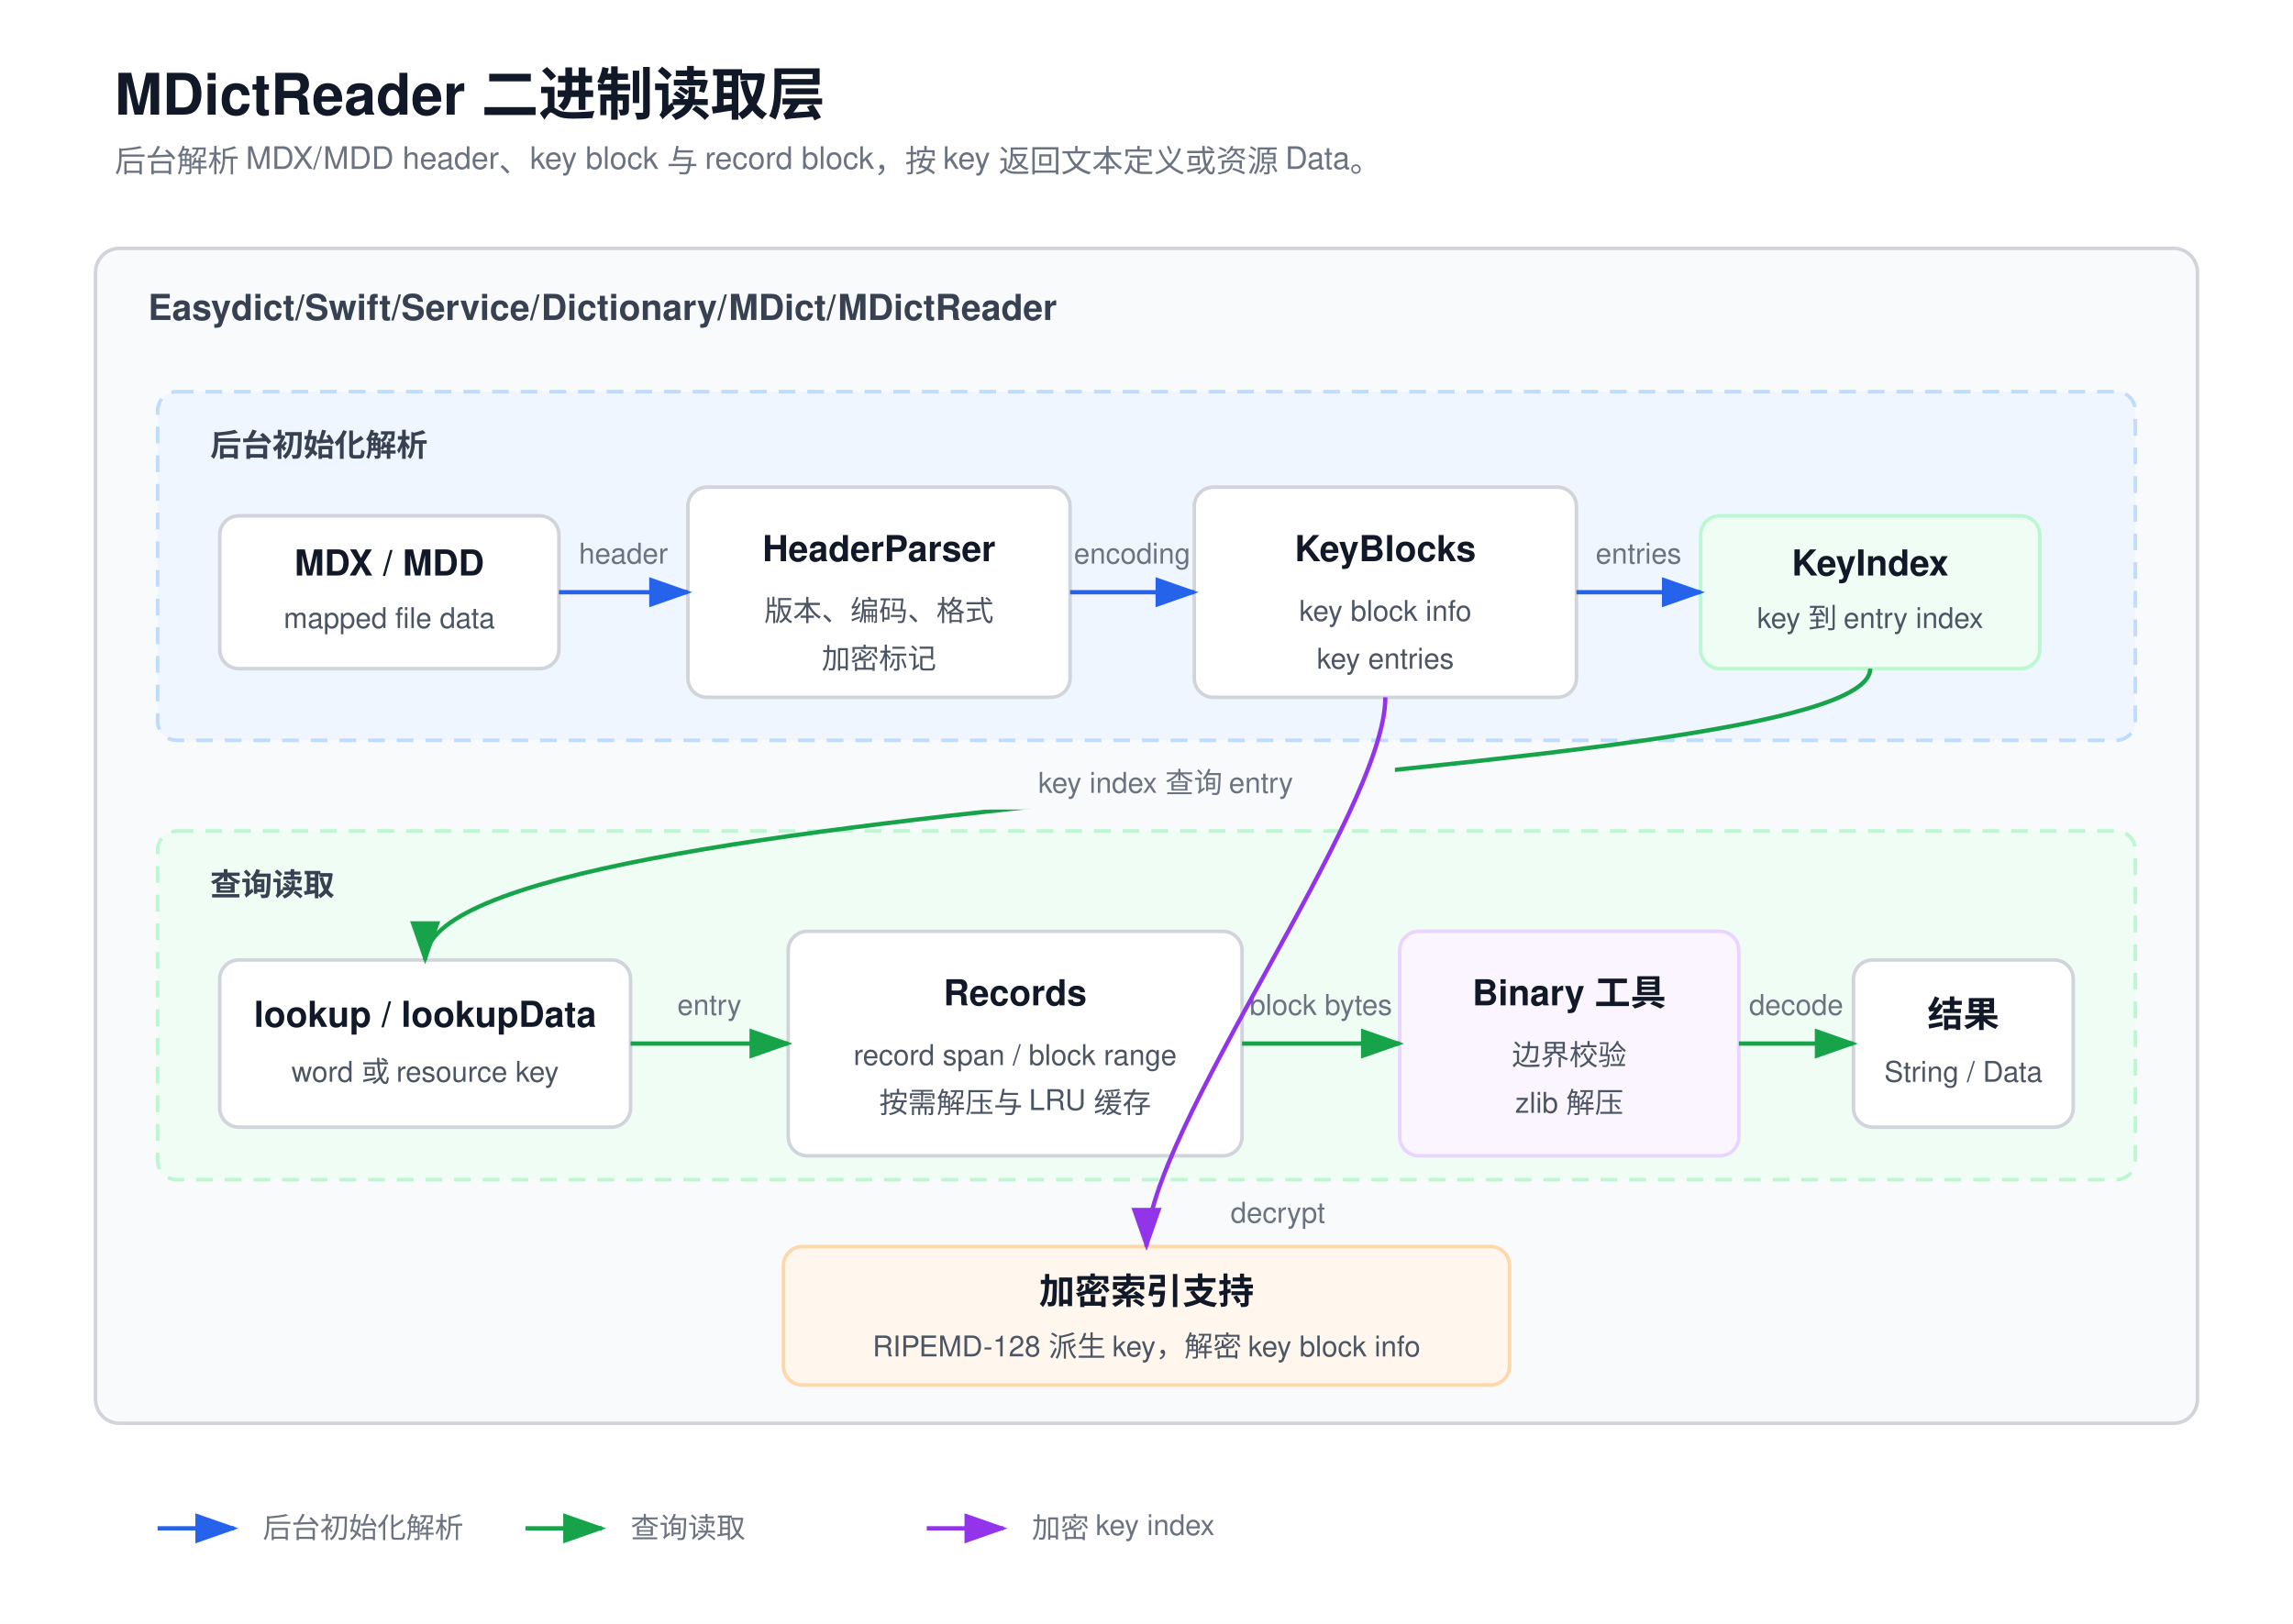
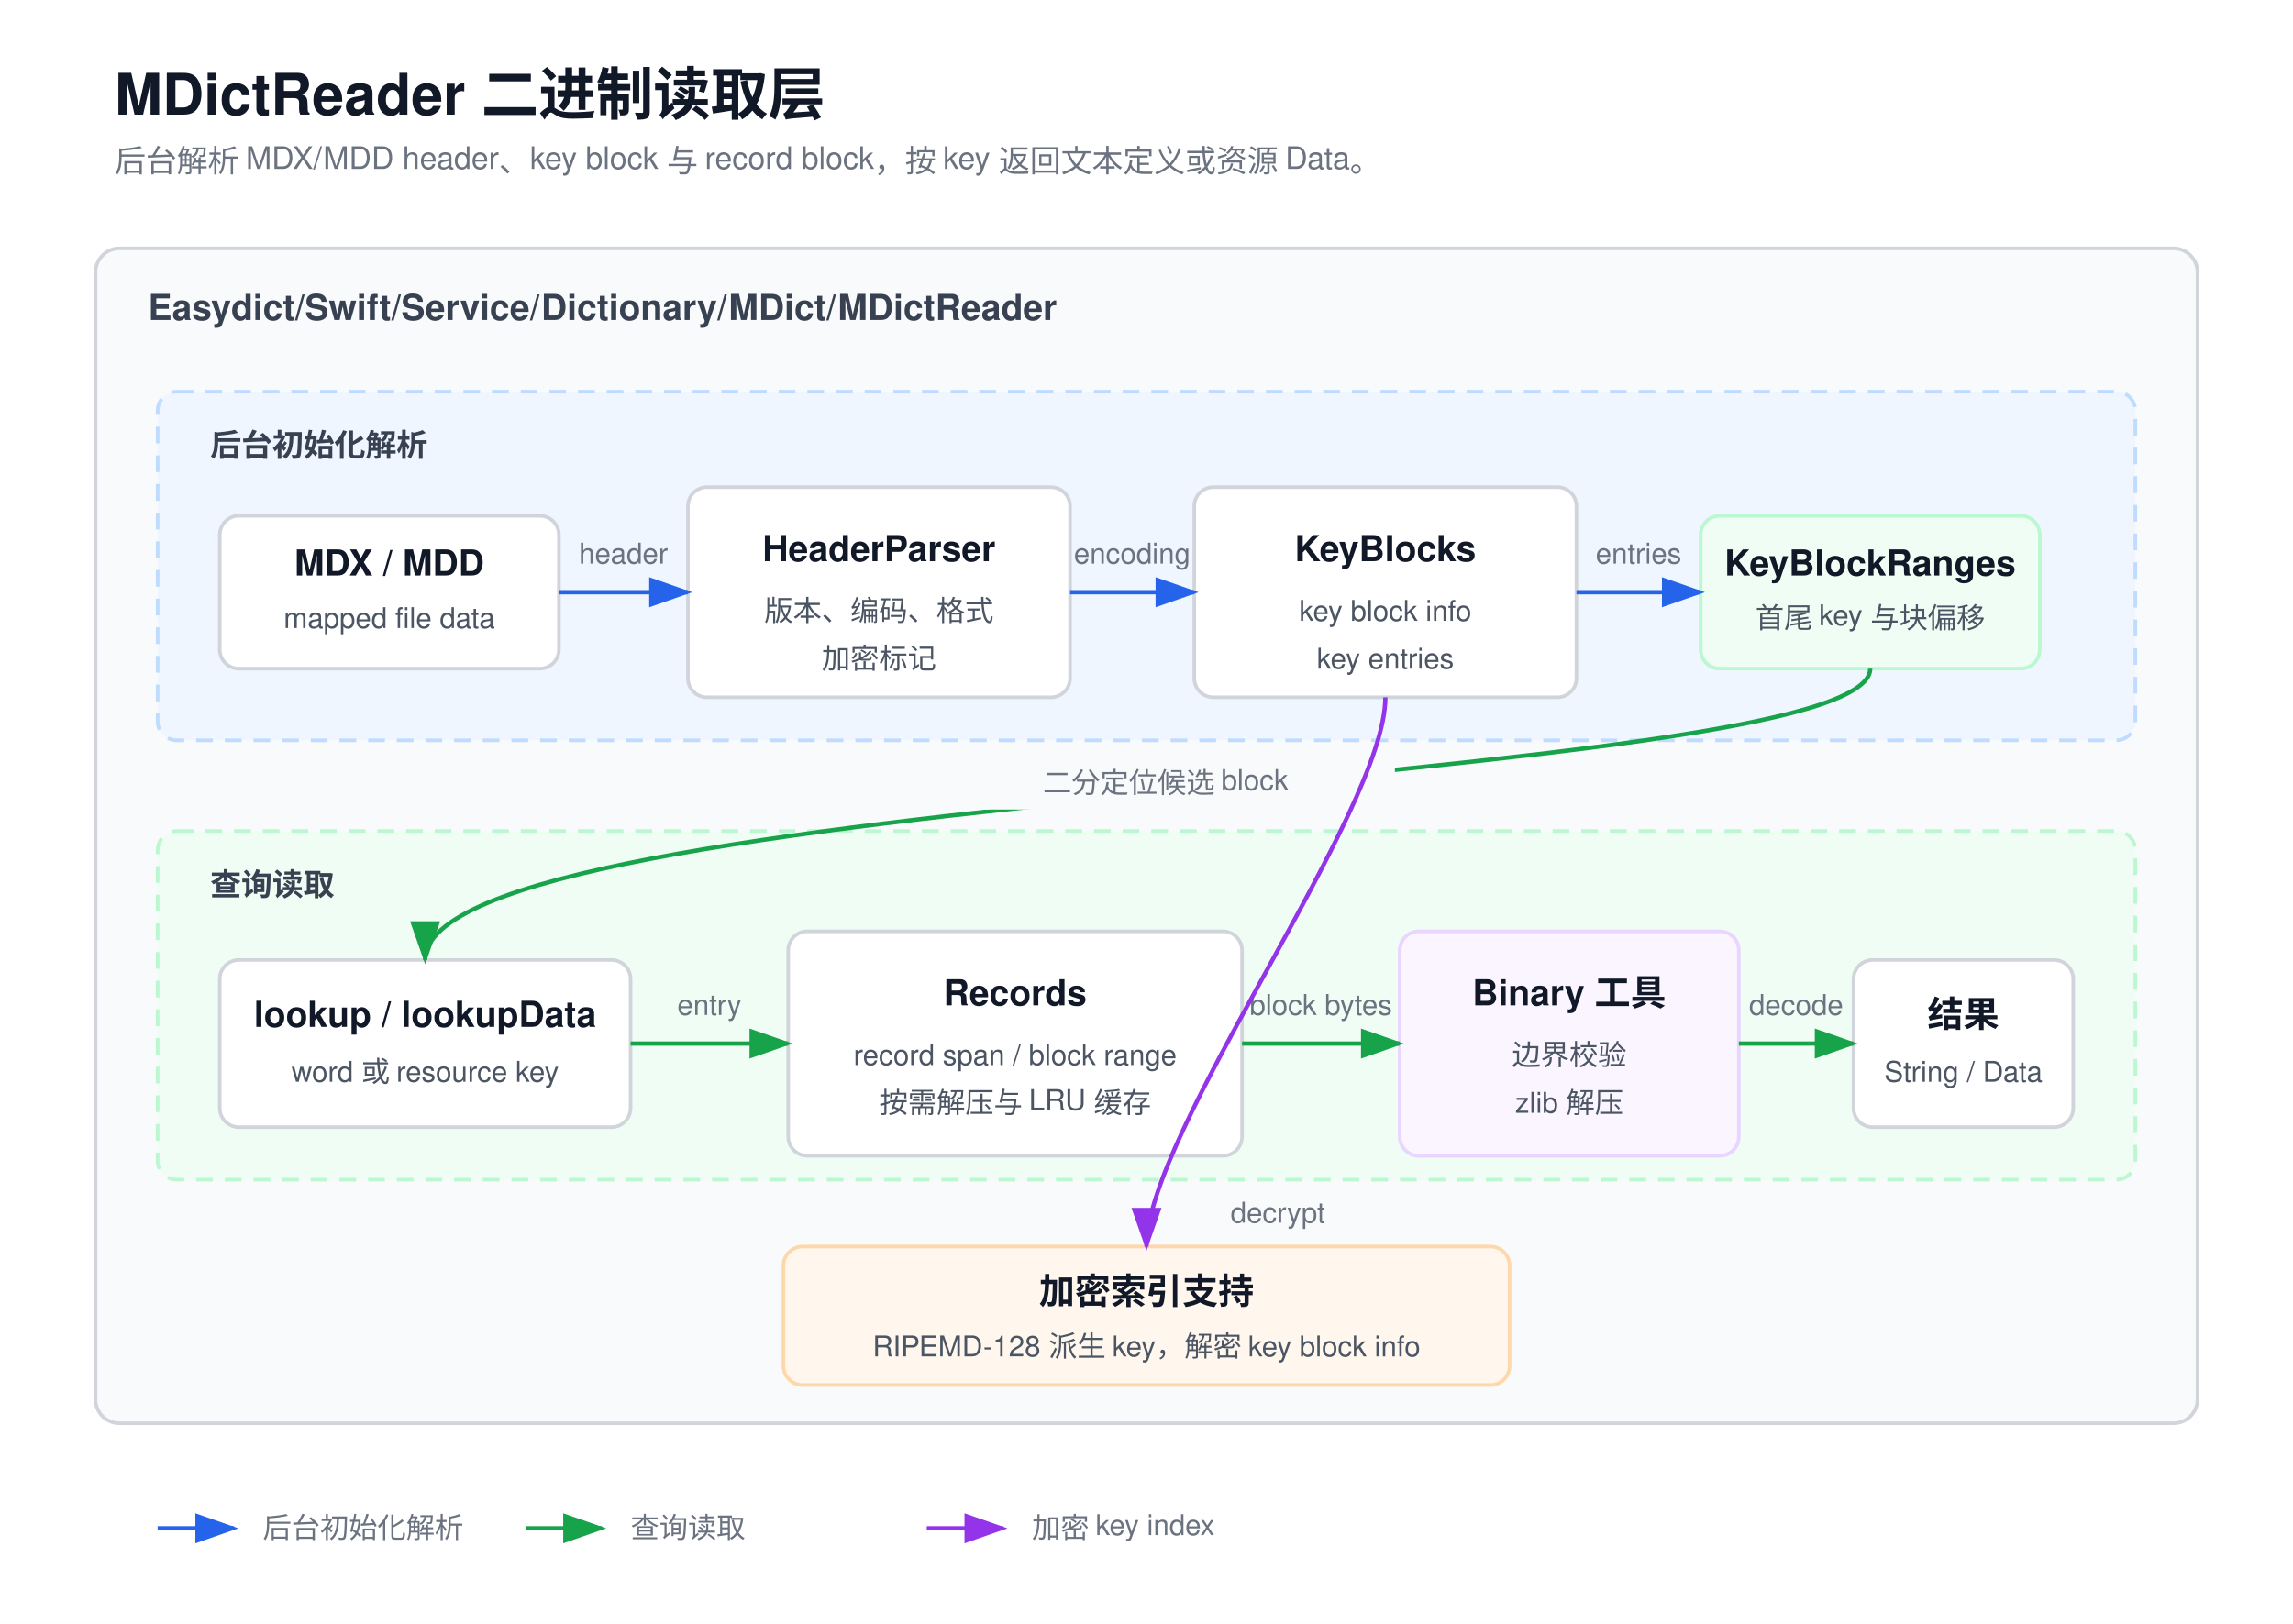
<svg xmlns="http://www.w3.org/2000/svg" viewBox="0 0 960 680" width="960" height="680" role="img" aria-labelledby="title desc">
  <style>
    text {
      font-family: 'Helvetica Neue', Helvetica, Arial, 'PingFang SC', 'Microsoft YaHei', sans-serif;
    }
    .title { fill: #111827; font-size: 24px; font-weight: 600; }
    .subtitle { fill: #6b7280; font-size: 13px; }
    .group-title { fill: #374151; font-size: 15px; font-weight: 600; }
    .box-title { fill: #111827; font-size: 15px; font-weight: 600; }
    .box-text { fill: #4b5563; font-size: 12px; }
    .label { fill: #6b7280; font-size: 12px; }
    .lane-title { fill: #374151; font-size: 13px; font-weight: 600; }
  </style>
  <defs>
    <marker id="arrow-blue" markerWidth="10" markerHeight="7" refX="9" refY="3.5" orient="auto">
      <polygon points="0 0, 10 3.5, 0 7" fill="#2563eb" />
    </marker>
    <marker id="arrow-green" markerWidth="10" markerHeight="7" refX="9" refY="3.5" orient="auto">
      <polygon points="0 0, 10 3.5, 0 7" fill="#16a34a" />
    </marker>
    <marker id="arrow-purple" markerWidth="10" markerHeight="7" refX="9" refY="3.5" orient="auto">
      <polygon points="0 0, 10 3.5, 0 7" fill="#9333ea" />
    </marker>
  </defs>
  <rect width="960" height="680" fill="#ffffff" />
  <text x="48" y="48" class="title">MDictReader 二进制读取层</text>
  <text x="48" y="72" class="subtitle">后台解析 MDX/MDD header、key block 与 record block，按 key 返回文本定义或资源 Data。</text>
  <rect x="40" y="104" width="880" height="492" rx="10" ry="10" fill="#f9fafb" stroke="#d1d5db" stroke-width="1.5" />
  <text x="62" y="134" class="group-title">Easydict/Swift/Service/Dictionary/MDict/MDictReader</text>
  <rect x="66" y="164" width="828" height="146" rx="8" ry="8" fill="#eff6ff" stroke="#bfdbfe" stroke-width="1.5" stroke-dasharray="7 5" />
  <text x="88" y="191" class="lane-title">后台初始化解析</text>
  <rect x="92" y="216" width="142" height="64" rx="8" ry="8" fill="#ffffff" stroke="#d1d5db" stroke-width="1.5" />
  <text x="163" y="241" text-anchor="middle" class="box-title">MDX / MDD</text>
  <text x="163" y="263" text-anchor="middle" class="box-text">mapped file data</text>
  <rect x="288" y="204" width="160" height="88" rx="8" ry="8" fill="#ffffff" stroke="#d1d5db" stroke-width="1.5" />
  <text x="368" y="235" text-anchor="middle" class="box-title">HeaderParser</text>
  <text x="368" y="260" text-anchor="middle" class="box-text">版本、编码、格式</text>
  <text x="368" y="280" text-anchor="middle" class="box-text">加密标记</text>
  <rect x="500" y="204" width="160" height="88" rx="8" ry="8" fill="#ffffff" stroke="#d1d5db" stroke-width="1.5" />
  <text x="580" y="235" text-anchor="middle" class="box-title">KeyBlocks</text>
  <text x="580" y="260" text-anchor="middle" class="box-text">key block info</text>
  <text x="580" y="280" text-anchor="middle" class="box-text">key entries</text>
  <rect x="712" y="216" width="142" height="64" rx="8" ry="8" fill="#f0fdf4" stroke="#bbf7d0" stroke-width="1.5" />
-   <text x="783" y="241" text-anchor="middle" class="box-title">KeyIndex</text>
-   <text x="783" y="263" text-anchor="middle" class="box-text">key 到 entry index</text>
+   <text x="783" y="241" text-anchor="middle" class="box-title">KeyBlockRanges</text>
+   <text x="783" y="263" text-anchor="middle" class="box-text">首尾 key 与块偏移</text>
  <path d="M234 248 H288" stroke="#2563eb" stroke-width="1.8" fill="none" marker-end="url(#arrow-blue)" />
  <text x="261" y="236" text-anchor="middle" class="label">header</text>
  <path d="M448 248 H500" stroke="#2563eb" stroke-width="1.8" fill="none" marker-end="url(#arrow-blue)" />
  <text x="474" y="236" text-anchor="middle" class="label">encoding</text>
  <path d="M660 248 H712" stroke="#2563eb" stroke-width="1.8" fill="none" marker-end="url(#arrow-blue)" />
  <text x="686" y="236" text-anchor="middle" class="label">entries</text>
  <rect x="66" y="348" width="828" height="146" rx="8" ry="8" fill="#f0fdf4" stroke="#bbf7d0" stroke-width="1.5" stroke-dasharray="7 5" />
  <text x="88" y="375" class="lane-title">查询读取</text>
  <rect x="92" y="402" width="172" height="70" rx="8" ry="8" fill="#ffffff" stroke="#d1d5db" stroke-width="1.5" />
  <text x="178" y="430" text-anchor="middle" class="box-title">lookup / lookupData</text>
  <text x="178" y="453" text-anchor="middle" class="box-text">word 或 resource key</text>
  <rect x="330" y="390" width="190" height="94" rx="8" ry="8" fill="#ffffff" stroke="#d1d5db" stroke-width="1.5" />
  <text x="425" y="421" text-anchor="middle" class="box-title">Records</text>
  <text x="425" y="446" text-anchor="middle" class="box-text">record span / block range</text>
  <text x="425" y="466" text-anchor="middle" class="box-text">按需解压与 LRU 缓存</text>
  <rect x="586" y="390" width="142" height="94" rx="8" ry="8" fill="#faf5ff" stroke="#e9d5ff" stroke-width="1.5" />
  <text x="657" y="421" text-anchor="middle" class="box-title">Binary 工具</text>
  <text x="657" y="446" text-anchor="middle" class="box-text">边界校验</text>
  <text x="657" y="466" text-anchor="middle" class="box-text">zlib 解压</text>
  <rect x="776" y="402" width="92" height="70" rx="8" ry="8" fill="#ffffff" stroke="#d1d5db" stroke-width="1.5" />
  <text x="822" y="430" text-anchor="middle" class="box-title">结果</text>
  <text x="822" y="453" text-anchor="middle" class="box-text">String / Data</text>
  <path d="M264 437 H330" stroke="#16a34a" stroke-width="1.8" fill="none" marker-end="url(#arrow-green)" />
  <text x="297" y="425" text-anchor="middle" class="label">entry</text>
  <path d="M520 437 H586" stroke="#16a34a" stroke-width="1.8" fill="none" marker-end="url(#arrow-green)" />
  <text x="553" y="425" text-anchor="middle" class="label">block bytes</text>
  <path d="M728 437 H776" stroke="#16a34a" stroke-width="1.8" fill="none" marker-end="url(#arrow-green)" />
  <text x="752" y="425" text-anchor="middle" class="label">decode</text>
  <path d="M783 280 C783 330 178 330 178 402" stroke="#16a34a" stroke-width="1.8" fill="none" marker-end="url(#arrow-green)" />
  <rect x="392" y="315" width="192" height="24" rx="4" ry="4" fill="#f9fafb" />
-   <text x="488" y="332" text-anchor="middle" class="label">key index 查询 entry</text>
+   <text x="488" y="332" text-anchor="middle" class="label">二分定位候选 block</text>
  <rect x="328" y="522" width="304" height="58" rx="8" ry="8" fill="#fff7ed" stroke="#fed7aa" stroke-width="1.5" />
  <text x="480" y="546" text-anchor="middle" class="box-title">加密索引支持</text>
  <text x="480" y="568" text-anchor="middle" class="box-text">RIPEMD-128 派生 key，解密 key block info</text>
  <path d="M580 292 C580 340 480 474 480 522" stroke="#9333ea" stroke-width="1.8" fill="none" marker-end="url(#arrow-purple)" />
  <text x="535" y="512" text-anchor="middle" class="label">decrypt</text>
  <g transform="translate(66, 632)">
    <line x1="0" y1="8" x2="32" y2="8" stroke="#2563eb" stroke-width="1.8" marker-end="url(#arrow-blue)" />
    <text x="44" y="12" class="label">后台初始化解析</text>
    <line x1="154" y1="8" x2="186" y2="8" stroke="#16a34a" stroke-width="1.8" marker-end="url(#arrow-green)" />
    <text x="198" y="12" class="label">查询读取</text>
    <line x1="322" y1="8" x2="354" y2="8" stroke="#9333ea" stroke-width="1.8" marker-end="url(#arrow-purple)" />
    <text x="366" y="12" class="label">加密 key index</text>
  </g>
</svg>
